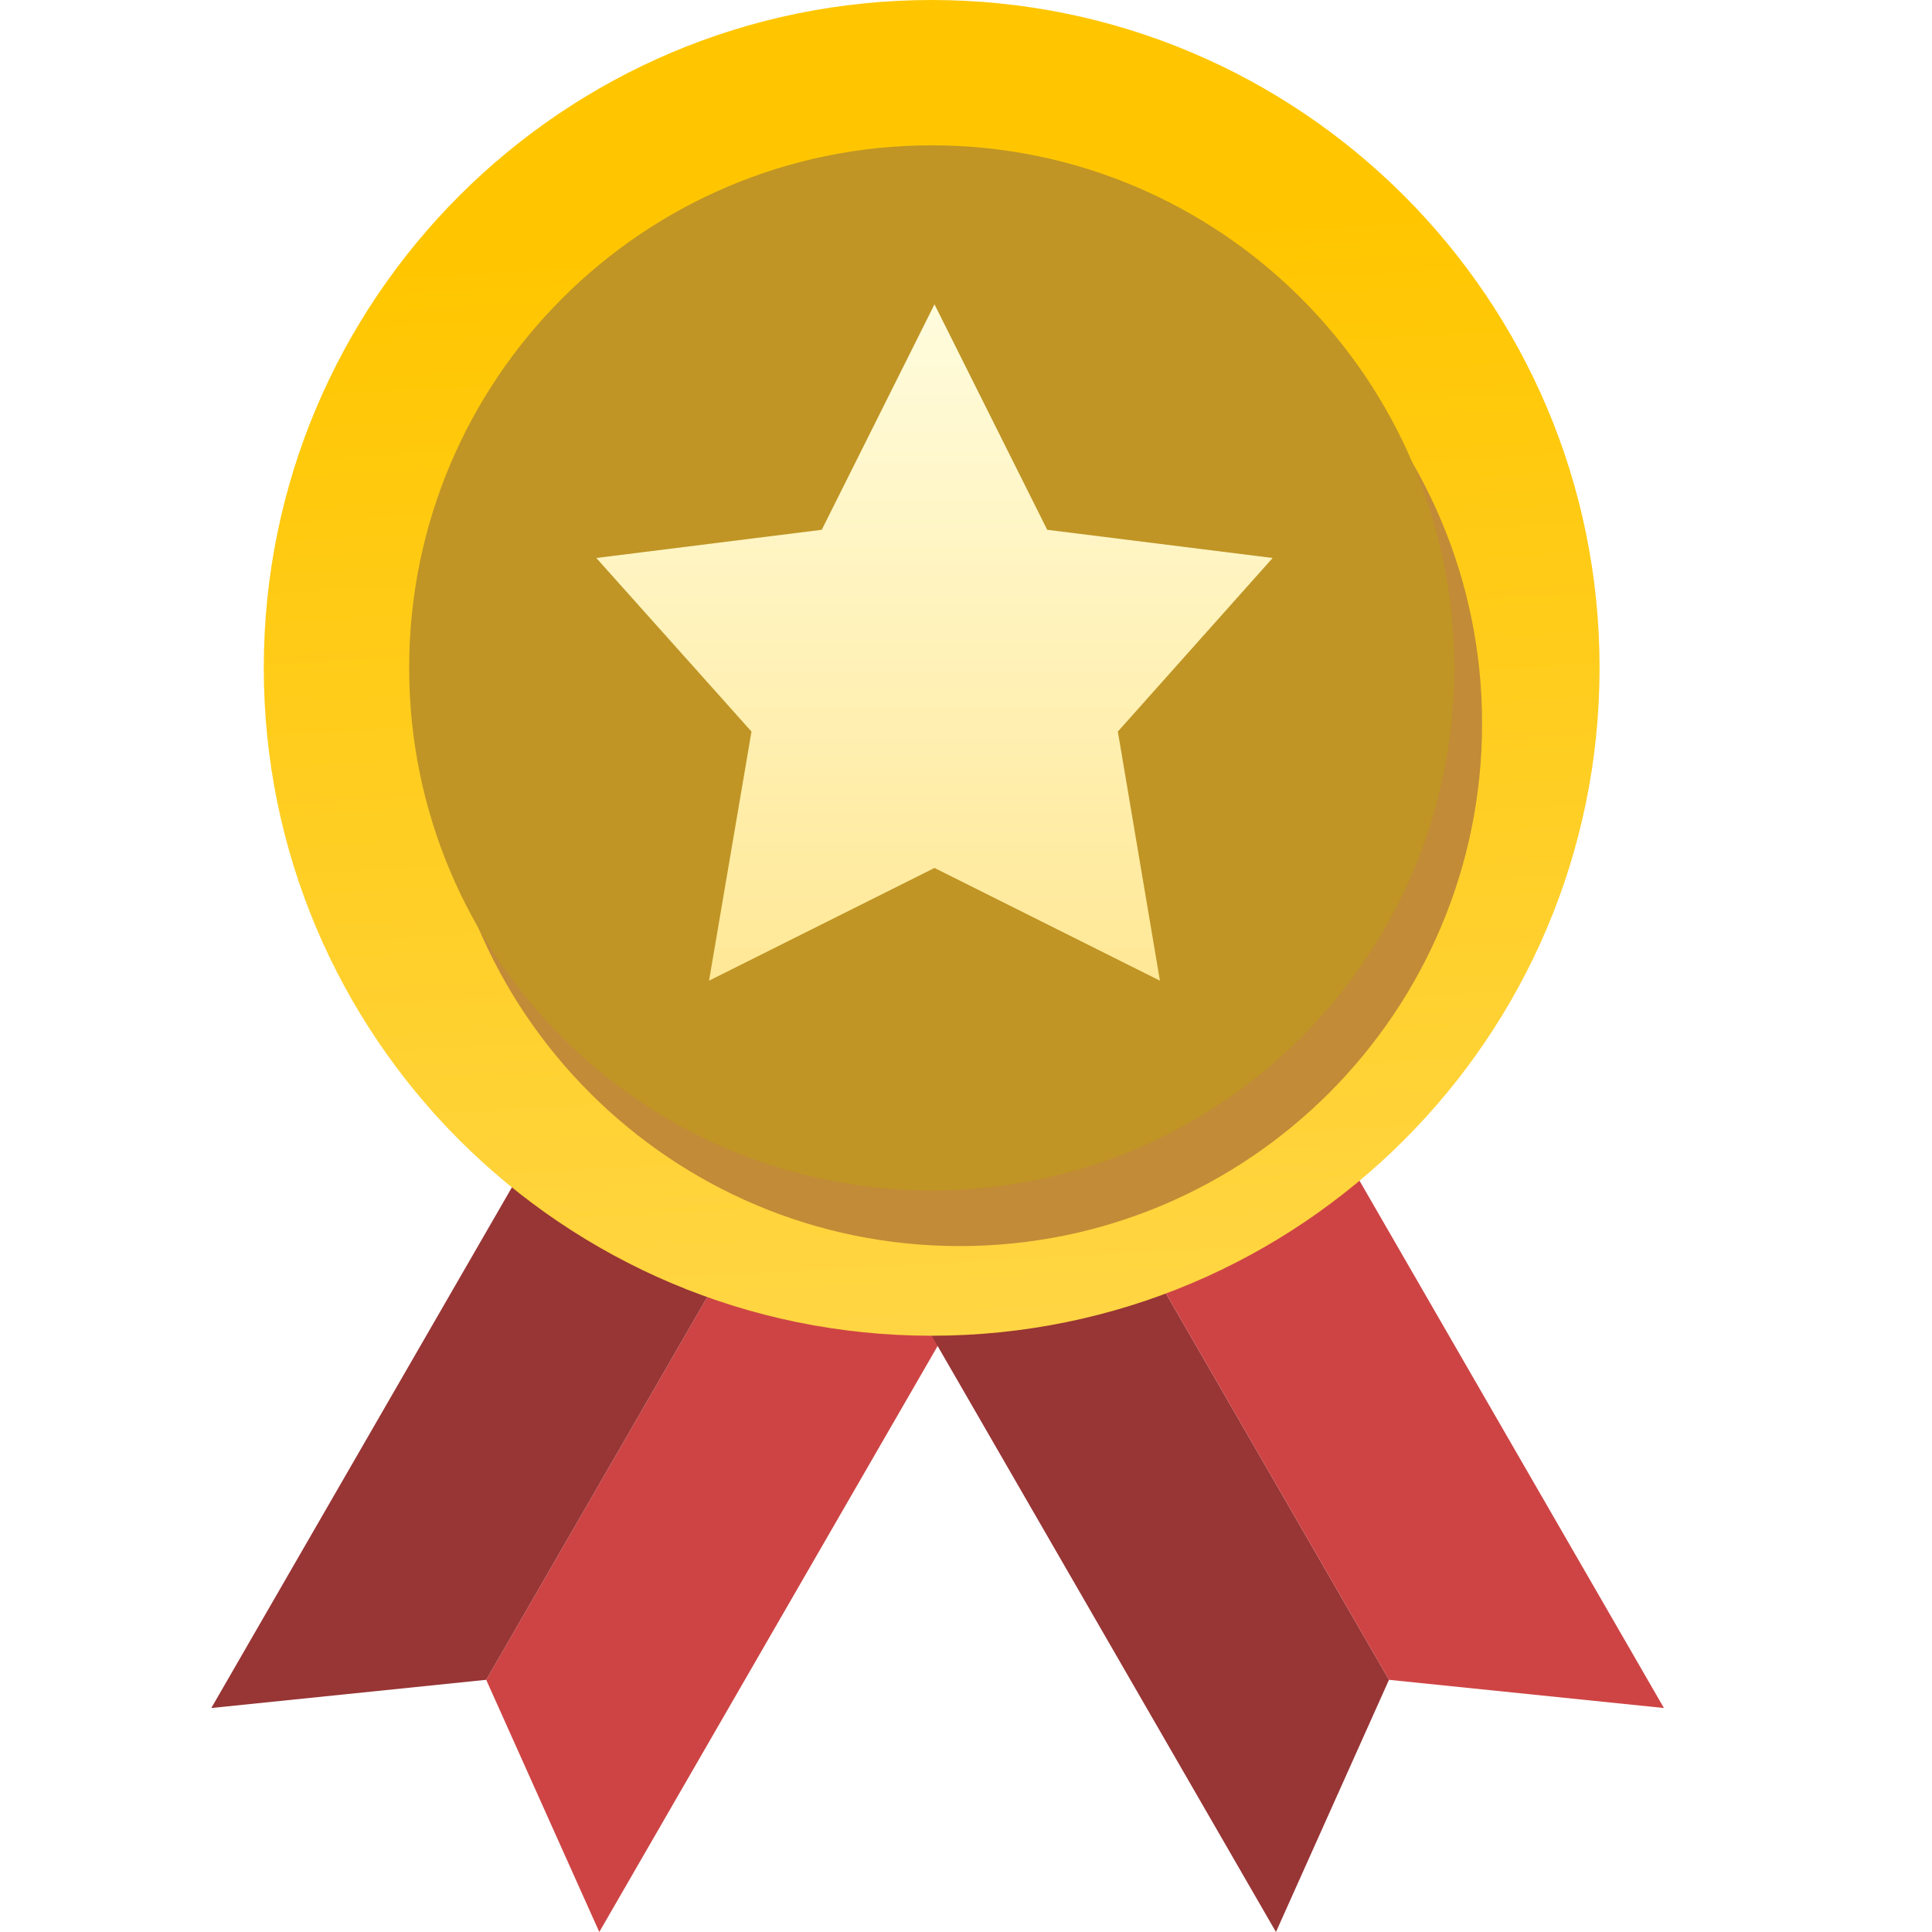
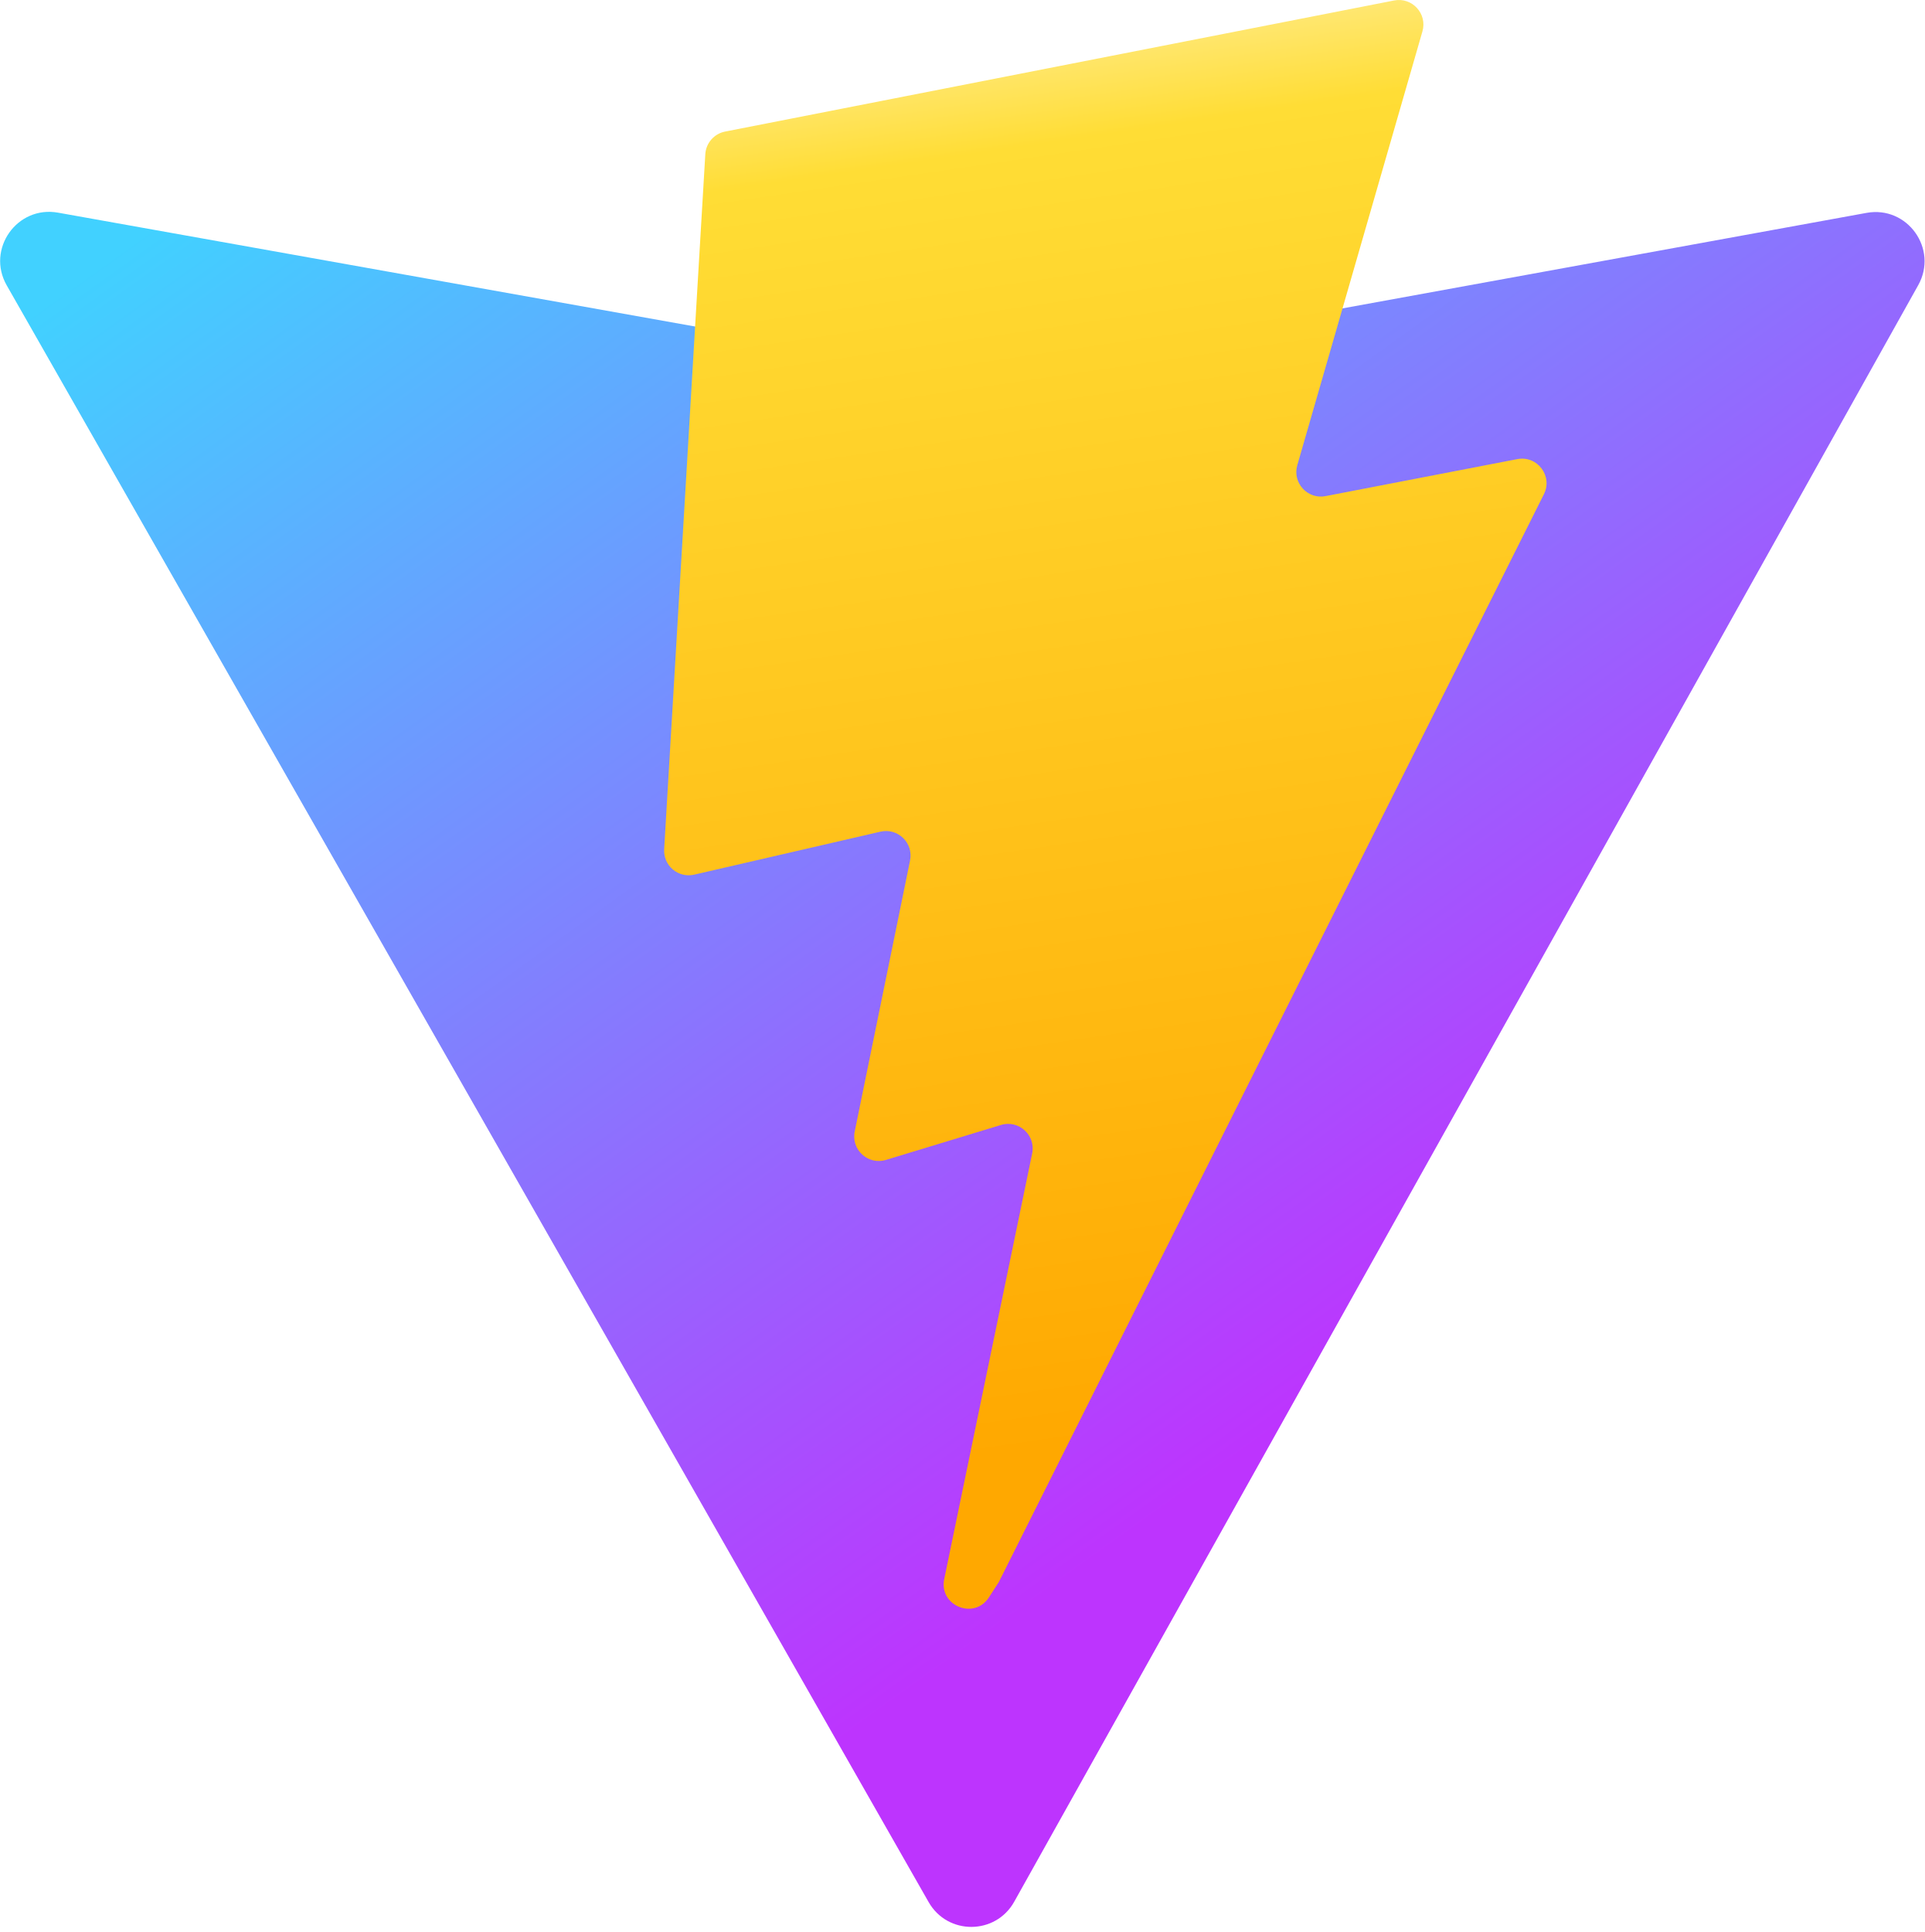
- <svg xmlns="http://www.w3.org/2000/svg" width="800px" height="800px" viewBox="-3.5 0 32 32" fill="none">
-   <path d="M9.738 18.844L12.951 20.699L6.426 32L4.553 27.823L9.738 18.844Z" fill="#CE4444" />
-   <path d="M9.738 18.844L6.525 16.988L0 28.29L4.553 27.823L9.738 18.844Z" fill="#983535" />
-   <path d="M14.322 18.844L11.109 20.699L17.634 32L19.506 27.823L14.322 18.844Z" fill="#983535" />
-   <path d="M14.322 18.844L17.535 16.988L24.06 28.29L19.506 27.823L14.322 18.844Z" fill="#CE4444" />
-   <path d="M22.994 11.062C22.994 17.172 18.041 22.124 11.931 22.124C5.822 22.124 0.869 17.172 0.869 11.062C0.869 4.953 5.822 0 11.931 0C18.041 0 22.994 4.953 22.994 11.062Z" fill="url(#paint0_linear_103_1801)" />
-   <path d="M20.567 11.062C20.567 15.831 16.7 19.697 11.931 19.697C7.162 19.697 3.296 15.831 3.296 11.062C3.296 6.293 7.162 2.427 11.931 2.427C16.7 2.427 20.567 6.293 20.567 11.062Z" fill="#A88300" />
-   <path d="M21.048 11.984C21.048 16.764 17.173 20.639 12.393 20.639C7.613 20.639 3.737 16.764 3.737 11.984C3.737 7.204 7.613 3.329 12.393 3.329C17.173 3.329 21.048 7.204 21.048 11.984Z" fill="#C28B37" />
-   <path d="M20.587 11.062C20.587 15.842 16.712 19.717 11.932 19.717C7.152 19.717 3.277 15.842 3.277 11.062C3.277 6.282 7.152 2.407 11.932 2.407C16.712 2.407 20.587 6.282 20.587 11.062Z" fill="#C09525" />
-   <path d="M11.978 5.041L13.845 8.775L17.579 9.242L15.015 12.117L15.712 16.243L11.978 14.376L8.244 16.243L8.947 12.117L6.377 9.242L10.111 8.775L11.978 5.041Z" fill="url(#paint1_linear_103_1801)" />
+ <svg xmlns="http://www.w3.org/2000/svg" aria-hidden="true" role="img" class="iconify iconify--logos" width="31.88" height="32" preserveAspectRatio="xMidYMid meet" viewBox="0 0 256 257">
  <defs>
-     <linearGradient id="paint0_linear_103_1801" x1="11.18" y1="4.032" x2="12.681" y2="31.965" gradientUnits="userSpaceOnUse">
-       <stop stop-color="#FFC600" />
-       <stop offset="1" stop-color="#FFDE69" />
+     <linearGradient id="IconifyId1813088fe1fbc01fb466" x1="-.828%" x2="57.636%" y1="7.652%" y2="78.411%">
+       <stop offset="0%" stop-color="#41D1FF" />
+       <stop offset="100%" stop-color="#BD34FE" />
    </linearGradient>
-     <linearGradient id="paint1_linear_103_1801" x1="11.978" y1="5.041" x2="11.978" y2="16.243" gradientUnits="userSpaceOnUse">
-       <stop stop-color="#FFFCDD" />
-       <stop offset="1" stop-color="#FFE896" />
+     <linearGradient id="IconifyId1813088fe1fbc01fb467" x1="43.376%" x2="50.316%" y1="2.242%" y2="89.03%">
+       <stop offset="0%" stop-color="#FFEA83" />
+       <stop offset="8.333%" stop-color="#FFDD35" />
+       <stop offset="100%" stop-color="#FFA800" />
    </linearGradient>
  </defs>
+   <path fill="url(#IconifyId1813088fe1fbc01fb466)" d="M255.153 37.938L134.897 252.976c-2.483 4.44-8.862 4.466-11.382.048L.875 37.958c-2.746-4.814 1.371-10.646 6.827-9.67l120.385 21.517a6.537 6.537 0 0 0 2.322-.004l117.867-21.483c5.438-.991 9.574 4.796 6.877 9.62Z" />
+   <path fill="url(#IconifyId1813088fe1fbc01fb467)" d="M185.432.063L96.44 17.501a3.268 3.268 0 0 0-2.634 3.014l-5.474 92.456a3.268 3.268 0 0 0 3.997 3.378l24.777-5.718c2.318-.535 4.413 1.507 3.936 3.838l-7.361 36.047c-.495 2.426 1.782 4.5 4.151 3.78l15.304-4.649c2.372-.72 4.652 1.36 4.15 3.788l-11.698 56.621c-.732 3.542 3.979 5.473 5.943 2.437l1.313-2.028l72.516-144.72c1.215-2.423-.88-5.186-3.54-4.672l-25.505 4.922c-2.396.462-4.435-1.77-3.759-4.114l16.646-57.705c.677-2.35-1.37-4.583-3.769-4.113Z" />
</svg>
